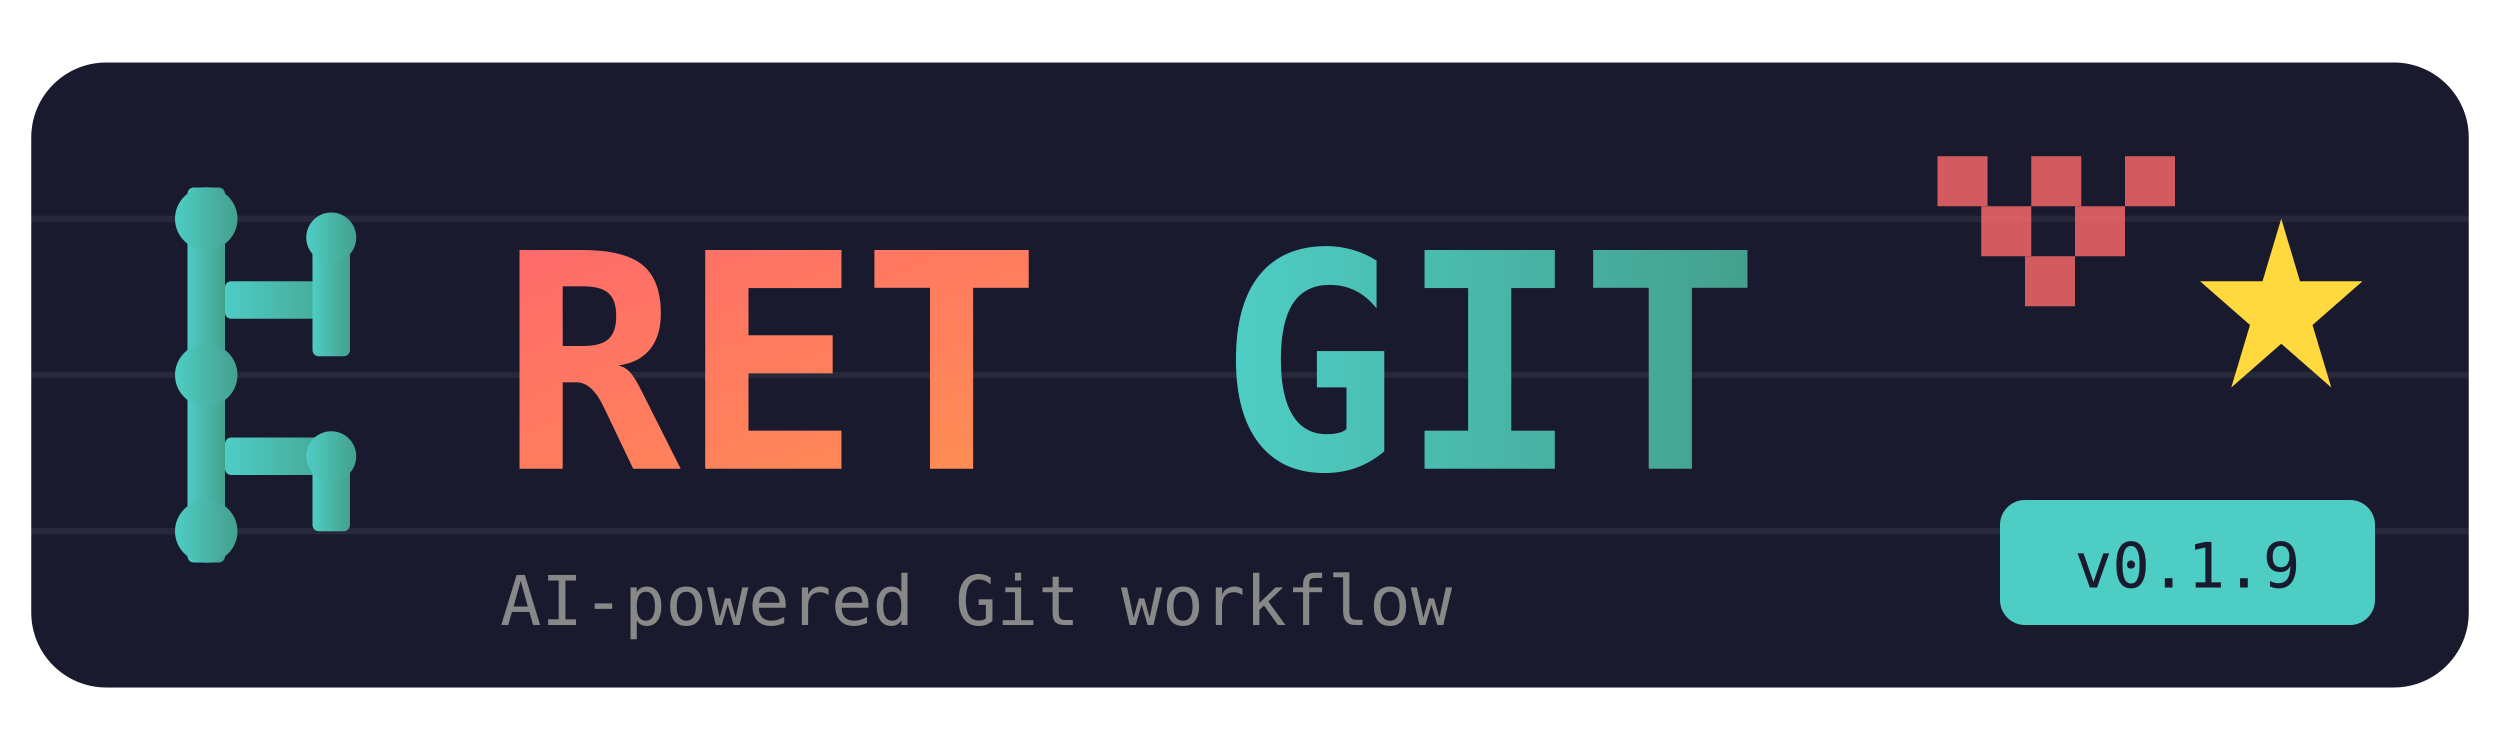
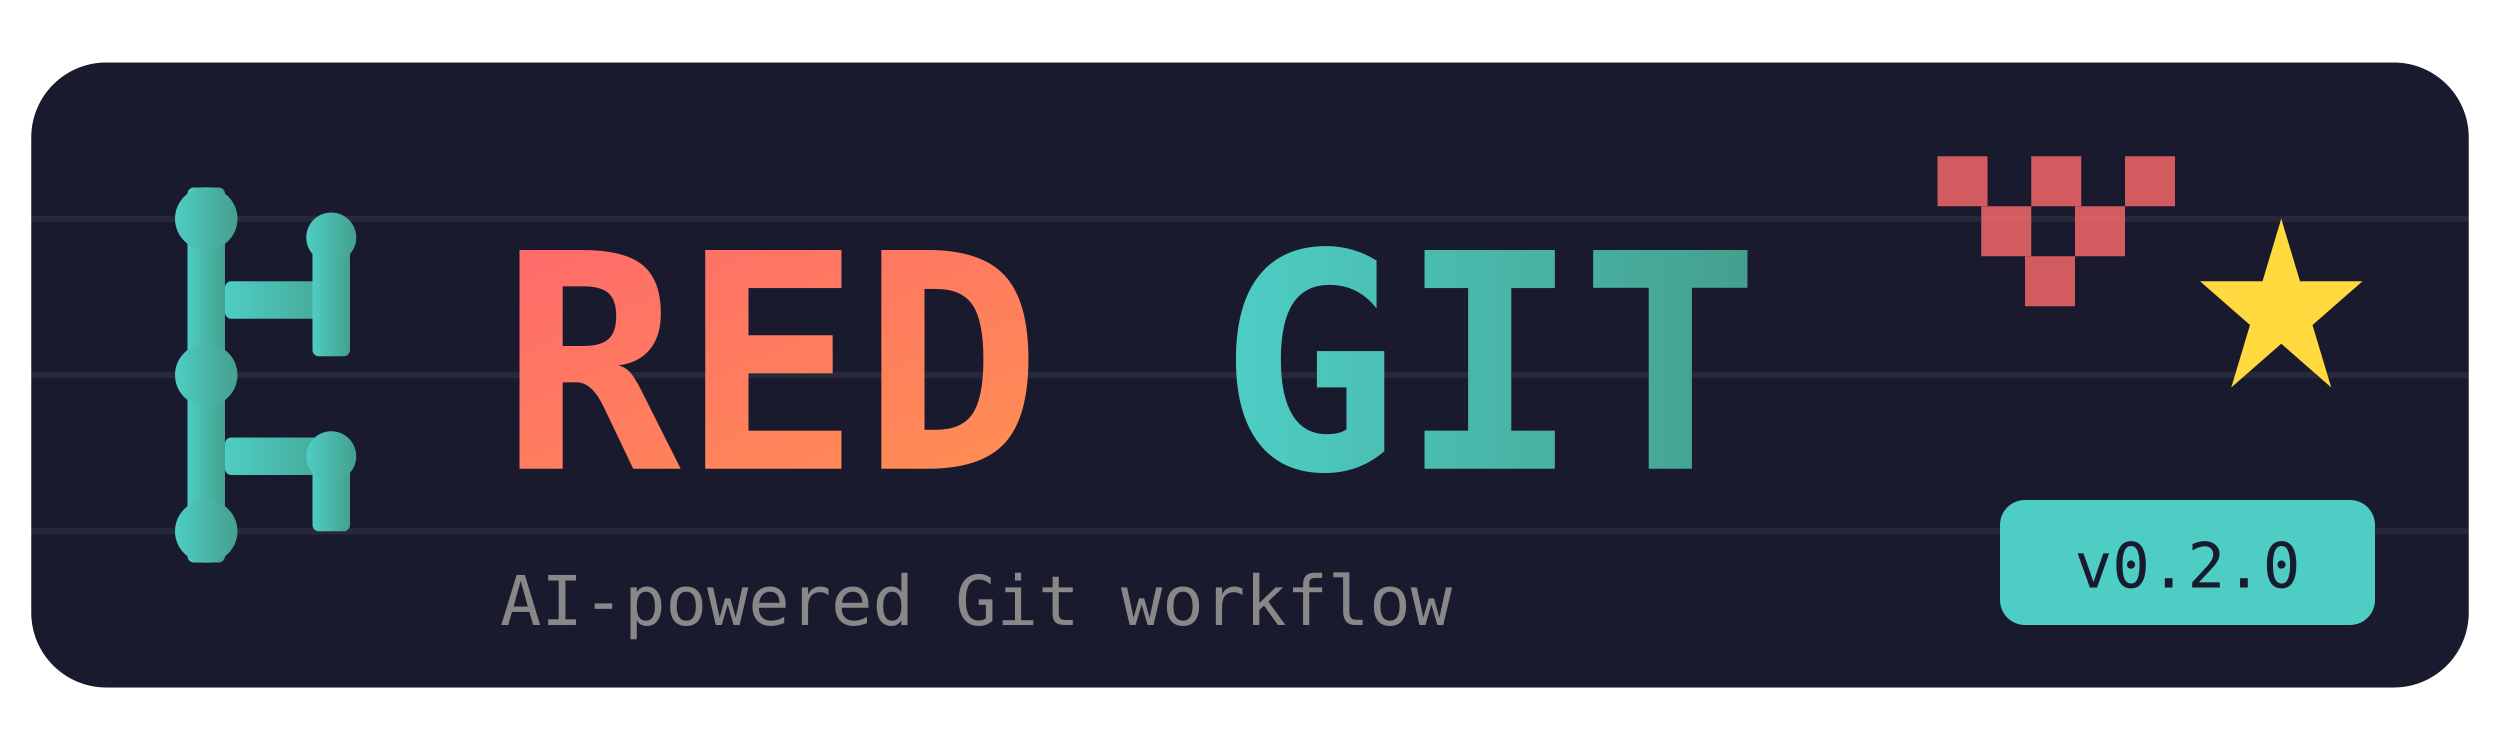
<svg xmlns="http://www.w3.org/2000/svg" viewBox="0 0 400 120">
  <defs>
    <linearGradient id="grad1" x1="0%" y1="0%" x2="100%" y2="100%">
      <stop offset="0%" style="stop-color:#FF6B6B;stop-opacity:1" />
      <stop offset="100%" style="stop-color:#FF8E53;stop-opacity:1" />
    </linearGradient>
    <linearGradient id="grad2" x1="0%" y1="0%" x2="100%" y2="0%">
      <stop offset="0%" style="stop-color:#4ECDC4;stop-opacity:1" />
      <stop offset="100%" style="stop-color:#44A08D;stop-opacity:1" />
    </linearGradient>
  </defs>
  <rect x="5" y="10" width="390" height="100" rx="12" fill="#1a1a2e" />
  <g stroke="#ffffff10" stroke-width="1">
    <line x1="5" y1="35" x2="395" y2="35" />
    <line x1="5" y1="60" x2="395" y2="60" />
    <line x1="5" y1="85" x2="395" y2="85" />
  </g>
  <g fill="url(#grad2)">
    <rect x="30" y="30" width="6" height="60" rx="1" />
    <rect x="36" y="45" width="20" height="6" rx="1" />
    <rect x="50" y="35" width="6" height="22" rx="1" />
    <rect x="36" y="70" width="20" height="6" rx="1" />
    <rect x="50" y="70" width="6" height="15" rx="1" />
    <circle cx="33" cy="35" r="5" />
    <circle cx="53" cy="38" r="4" />
    <circle cx="33" cy="60" r="5" />
    <circle cx="53" cy="73" r="4" />
    <circle cx="33" cy="85" r="5" />
  </g>
-   <text x="80" y="75" font-family="monospace" font-size="48" font-weight="bold" fill="url(#grad1)">RET</text>
+   <text x="80" y="75" font-family="monospace" font-size="48" font-weight="bold" fill="url(#grad1)">RED</text>
  <text x="195" y="75" font-family="monospace" font-size="48" font-weight="bold" fill="url(#grad2)">GIT</text>
  <g fill="#FF6B6B" opacity="0.8">
    <rect x="310" y="25" width="8" height="8" />
    <rect x="325" y="25" width="8" height="8" />
    <rect x="340" y="25" width="8" height="8" />
    <rect x="317" y="33" width="8" height="8" />
    <rect x="332" y="33" width="8" height="8" />
    <rect x="324" y="41" width="8" height="8" />
  </g>
  <g fill="#FFD93D">
    <polygon points="365,35 368,45 378,45 370,52 373,62 365,55 357,62 360,52 352,45 362,45" />
  </g>
  <text x="80" y="100" font-family="monospace" font-size="11" fill="#888">AI-powered Git workflow</text>
  <rect x="320" y="80" width="60" height="20" rx="4" fill="#4ECDC4" />
-   <text x="350" y="94" font-family="monospace" font-size="10" fill="#1a1a2e" text-anchor="middle">v0.1.9</text>
+   <text x="350" y="94" font-family="monospace" font-size="10" fill="#1a1a2e" text-anchor="middle">v0.2.0</text>
</svg>
